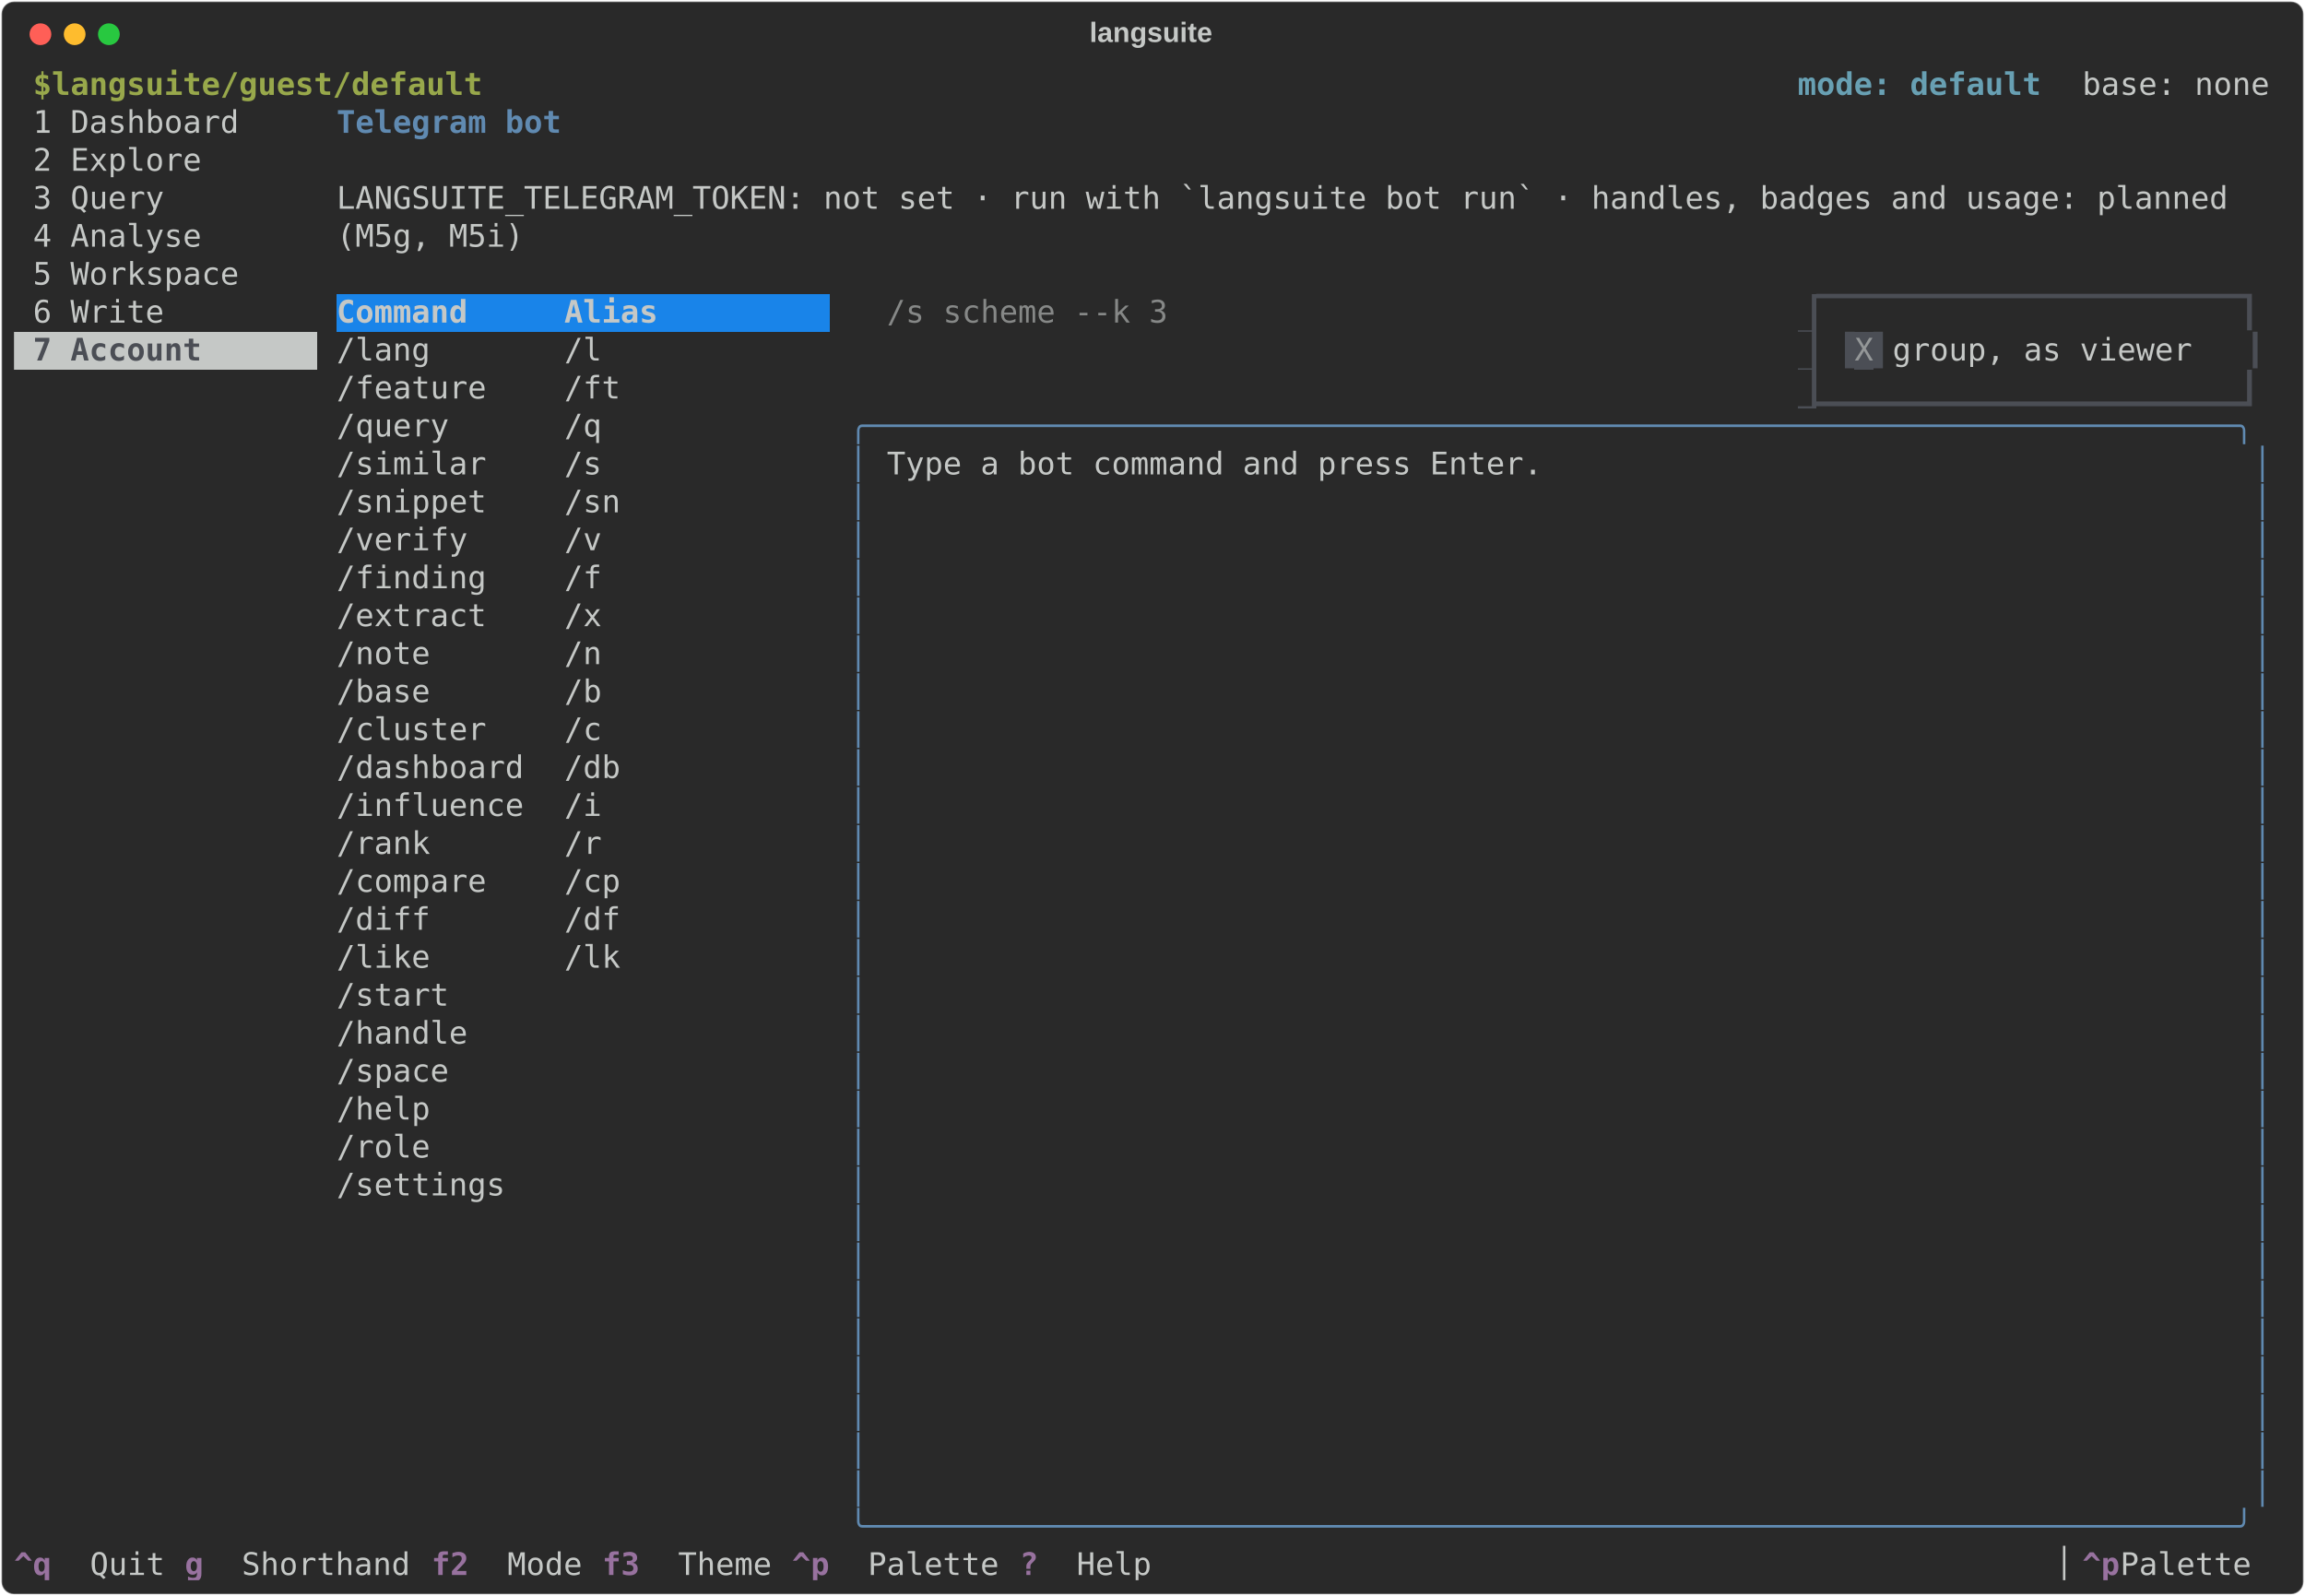
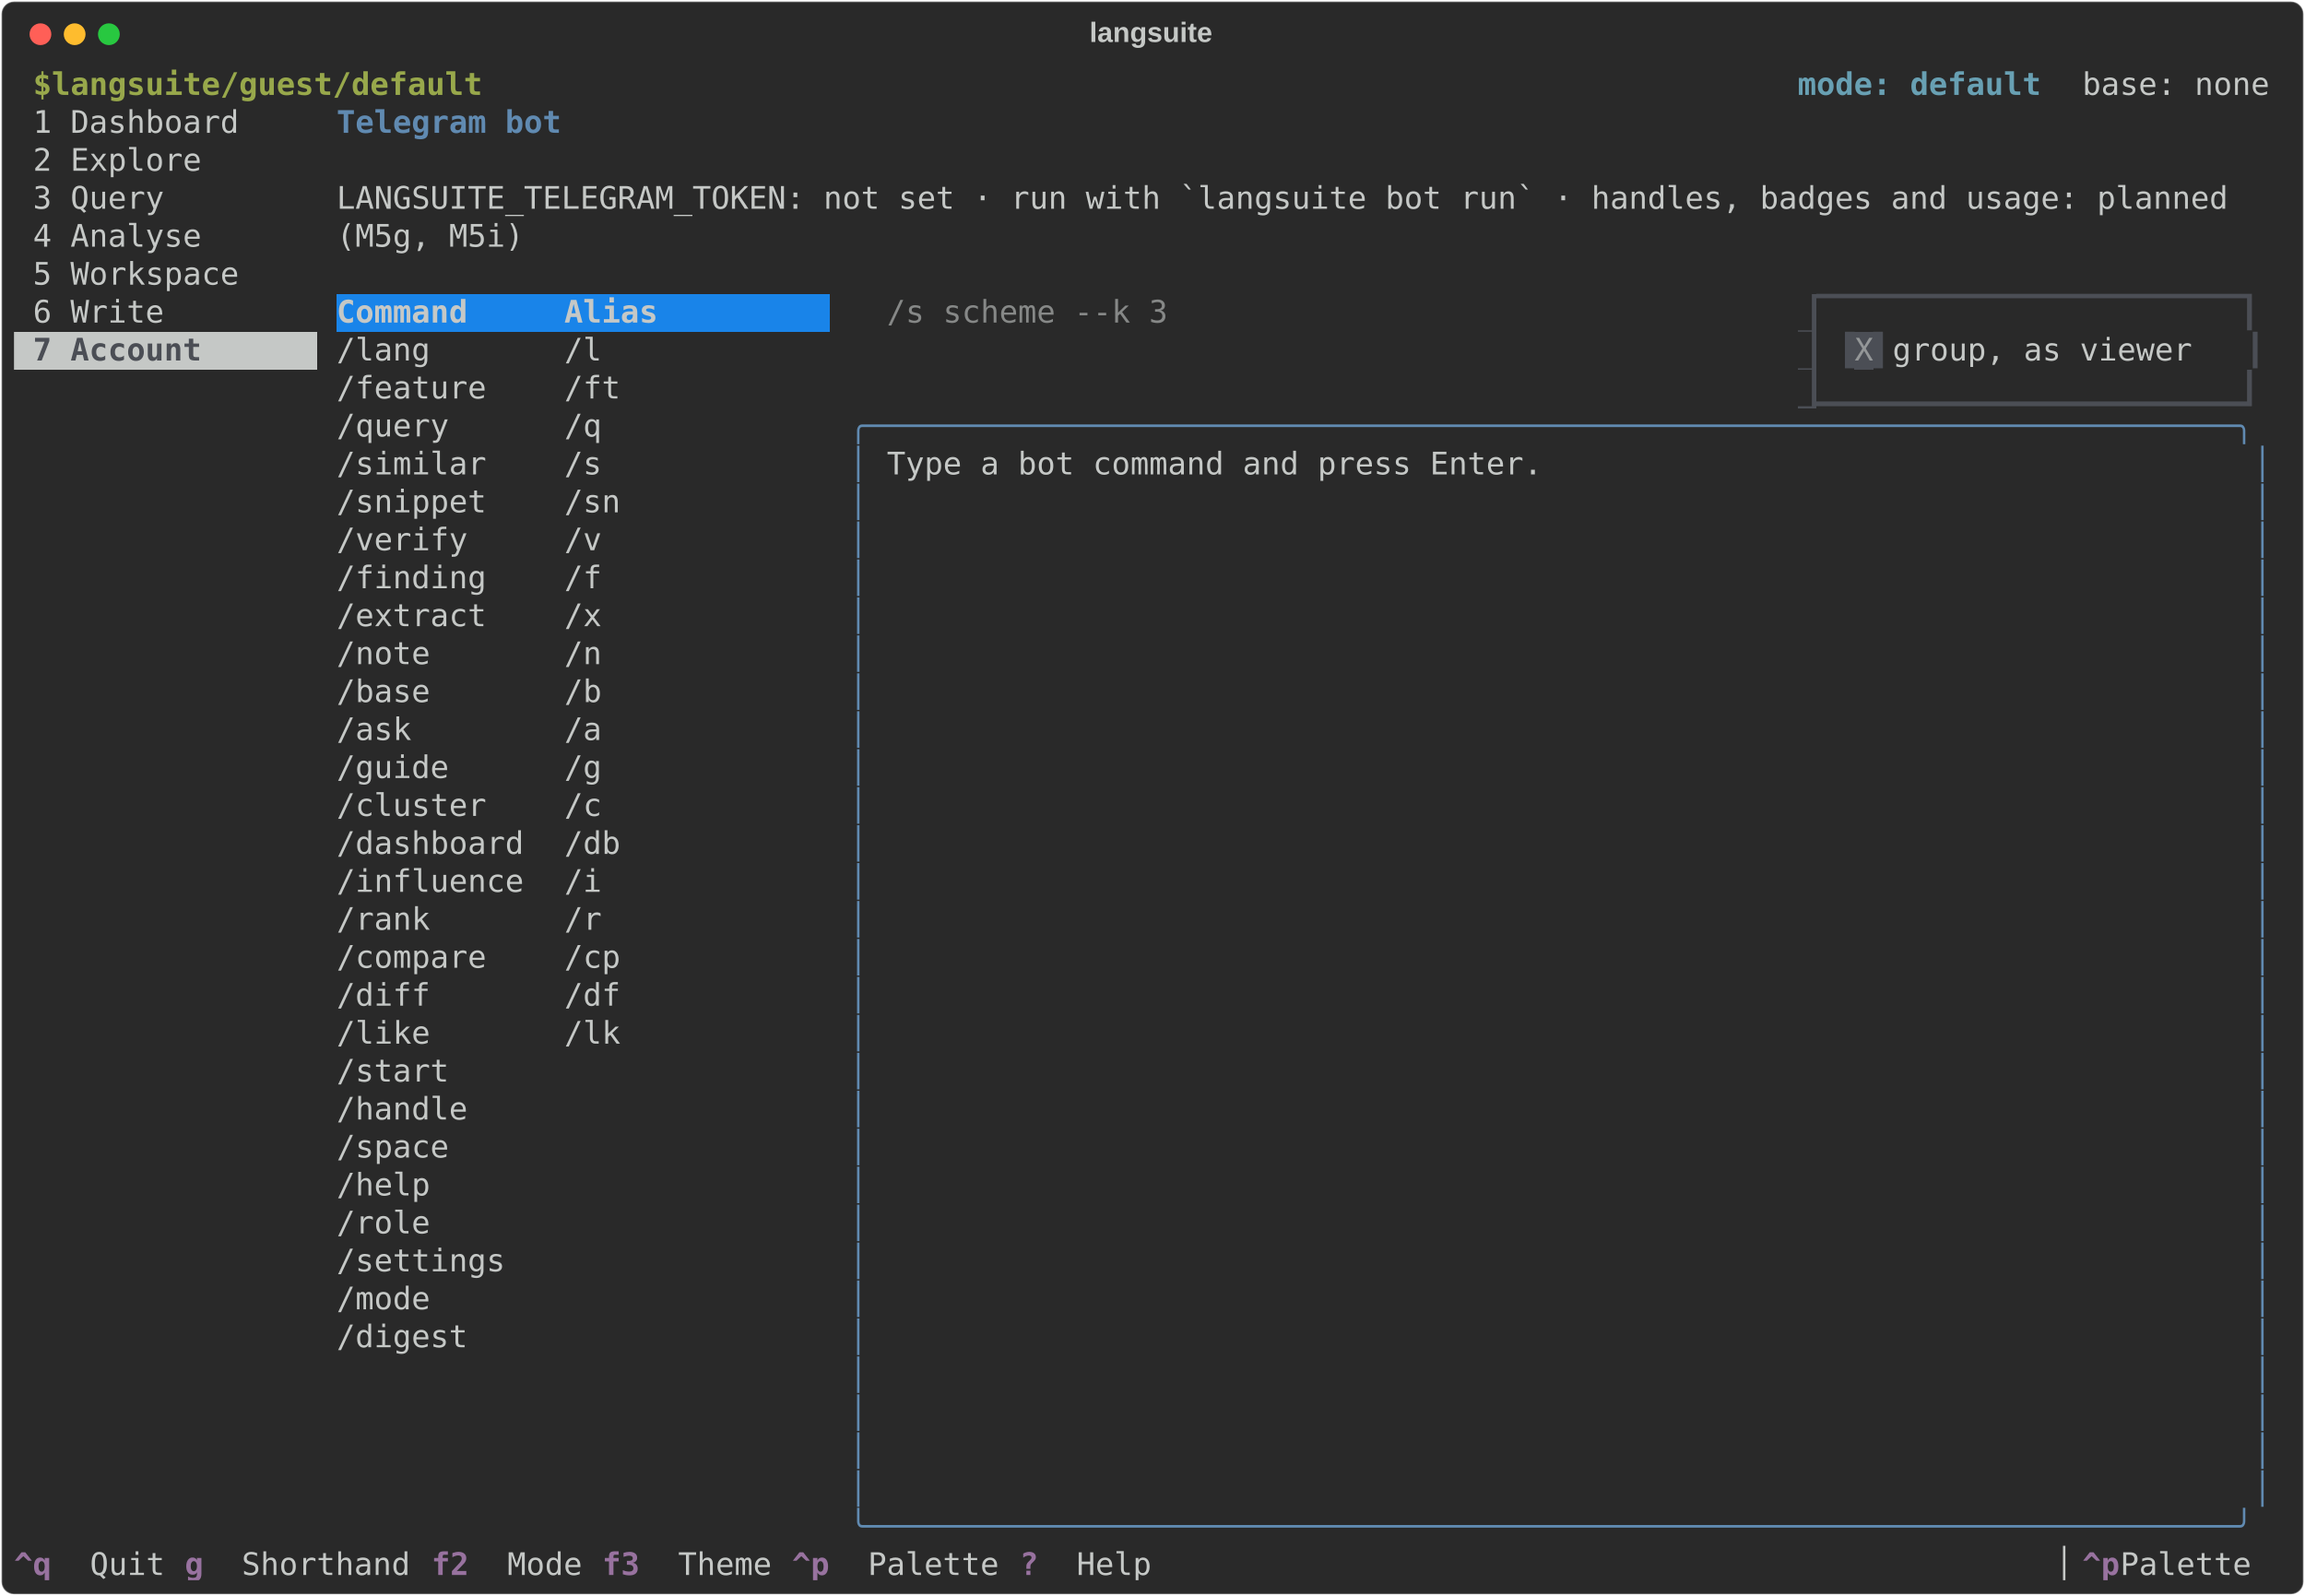
<svg xmlns="http://www.w3.org/2000/svg" class="rich-terminal" viewBox="0 0 1482 1026.0">
  <style>

    @font-face {
        font-family: "Fira Code";
        src: local("FiraCode-Regular"),
                url("https://cdnjs.cloudflare.com/ajax/libs/firacode/6.2.0/woff2/FiraCode-Regular.woff2") format("woff2"),
                url("https://cdnjs.cloudflare.com/ajax/libs/firacode/6.2.0/woff/FiraCode-Regular.woff") format("woff");
        font-style: normal;
        font-weight: 400;
    }
    @font-face {
        font-family: "Fira Code";
        src: local("FiraCode-Bold"),
                url("https://cdnjs.cloudflare.com/ajax/libs/firacode/6.2.0/woff2/FiraCode-Bold.woff2") format("woff2"),
                url("https://cdnjs.cloudflare.com/ajax/libs/firacode/6.2.0/woff/FiraCode-Bold.woff") format("woff");
        font-style: bold;
        font-weight: 700;
    }

    .terminal-matrix {
        font-family: Fira Code, monospace;
        font-size: 20px;
        line-height: 24.4px;
        font-variant-east-asian: full-width;
    }

    .terminal-title {
        font-size: 18px;
        font-weight: bold;
        font-family: arial;
    }

    .terminal-r1 { fill: #c5c8c6 }
.terminal-r2 { fill: #98a84b;font-weight: bold }
.terminal-r3 { fill: #68a0b3;font-weight: bold }
.terminal-r4 { fill: #608ab1;font-weight: bold }
.terminal-r5 { fill: #c5c8c6;font-weight: bold }
.terminal-r6 { fill: #868887 }
.terminal-r7 { fill: #292929 }
.terminal-r8 { fill: #4b4e55 }
.terminal-r9 { fill: #4b4e55;font-weight: bold }
.terminal-r10 { fill: #949798 }
.terminal-r11 { fill: #608ab1 }
.terminal-r12 { fill: #98729f;font-weight: bold }
    </style>
  <defs>
    <clipPath id="terminal-clip-terminal">
      <rect x="0" y="0" width="1463.0" height="975.0" />
    </clipPath>
    <clipPath id="terminal-line-0">
      <rect x="0" y="1.5" width="1464" height="24.65" />
    </clipPath>
    <clipPath id="terminal-line-1">
      <rect x="0" y="25.9" width="1464" height="24.65" />
    </clipPath>
    <clipPath id="terminal-line-2">
      <rect x="0" y="50.3" width="1464" height="24.65" />
    </clipPath>
    <clipPath id="terminal-line-3">
      <rect x="0" y="74.7" width="1464" height="24.65" />
    </clipPath>
    <clipPath id="terminal-line-4">
      <rect x="0" y="99.1" width="1464" height="24.65" />
    </clipPath>
    <clipPath id="terminal-line-5">
      <rect x="0" y="123.5" width="1464" height="24.65" />
    </clipPath>
    <clipPath id="terminal-line-6">
      <rect x="0" y="147.9" width="1464" height="24.65" />
    </clipPath>
    <clipPath id="terminal-line-7">
      <rect x="0" y="172.3" width="1464" height="24.65" />
    </clipPath>
    <clipPath id="terminal-line-8">
      <rect x="0" y="196.7" width="1464" height="24.65" />
    </clipPath>
    <clipPath id="terminal-line-9">
      <rect x="0" y="221.1" width="1464" height="24.65" />
    </clipPath>
    <clipPath id="terminal-line-10">
      <rect x="0" y="245.5" width="1464" height="24.65" />
    </clipPath>
    <clipPath id="terminal-line-11">
      <rect x="0" y="269.9" width="1464" height="24.65" />
    </clipPath>
    <clipPath id="terminal-line-12">
      <rect x="0" y="294.3" width="1464" height="24.65" />
    </clipPath>
    <clipPath id="terminal-line-13">
      <rect x="0" y="318.7" width="1464" height="24.65" />
    </clipPath>
    <clipPath id="terminal-line-14">
      <rect x="0" y="343.1" width="1464" height="24.65" />
    </clipPath>
    <clipPath id="terminal-line-15">
      <rect x="0" y="367.5" width="1464" height="24.65" />
    </clipPath>
    <clipPath id="terminal-line-16">
      <rect x="0" y="391.9" width="1464" height="24.65" />
    </clipPath>
    <clipPath id="terminal-line-17">
      <rect x="0" y="416.3" width="1464" height="24.65" />
    </clipPath>
    <clipPath id="terminal-line-18">
      <rect x="0" y="440.7" width="1464" height="24.65" />
    </clipPath>
    <clipPath id="terminal-line-19">
      <rect x="0" y="465.1" width="1464" height="24.65" />
    </clipPath>
    <clipPath id="terminal-line-20">
      <rect x="0" y="489.5" width="1464" height="24.65" />
    </clipPath>
    <clipPath id="terminal-line-21">
      <rect x="0" y="513.9" width="1464" height="24.65" />
    </clipPath>
    <clipPath id="terminal-line-22">
      <rect x="0" y="538.3" width="1464" height="24.65" />
    </clipPath>
    <clipPath id="terminal-line-23">
      <rect x="0" y="562.7" width="1464" height="24.65" />
    </clipPath>
    <clipPath id="terminal-line-24">
      <rect x="0" y="587.1" width="1464" height="24.65" />
    </clipPath>
    <clipPath id="terminal-line-25">
      <rect x="0" y="611.5" width="1464" height="24.65" />
    </clipPath>
    <clipPath id="terminal-line-26">
      <rect x="0" y="635.9" width="1464" height="24.65" />
    </clipPath>
    <clipPath id="terminal-line-27">
      <rect x="0" y="660.3" width="1464" height="24.65" />
    </clipPath>
    <clipPath id="terminal-line-28">
      <rect x="0" y="684.7" width="1464" height="24.65" />
    </clipPath>
    <clipPath id="terminal-line-29">
      <rect x="0" y="709.1" width="1464" height="24.65" />
    </clipPath>
    <clipPath id="terminal-line-30">
      <rect x="0" y="733.5" width="1464" height="24.65" />
    </clipPath>
    <clipPath id="terminal-line-31">
      <rect x="0" y="757.9" width="1464" height="24.65" />
    </clipPath>
    <clipPath id="terminal-line-32">
      <rect x="0" y="782.3" width="1464" height="24.65" />
    </clipPath>
    <clipPath id="terminal-line-33">
      <rect x="0" y="806.7" width="1464" height="24.65" />
    </clipPath>
    <clipPath id="terminal-line-34">
      <rect x="0" y="831.1" width="1464" height="24.65" />
    </clipPath>
    <clipPath id="terminal-line-35">
      <rect x="0" y="855.5" width="1464" height="24.65" />
    </clipPath>
    <clipPath id="terminal-line-36">
      <rect x="0" y="879.9" width="1464" height="24.65" />
    </clipPath>
    <clipPath id="terminal-line-37">
      <rect x="0" y="904.3" width="1464" height="24.65" />
    </clipPath>
    <clipPath id="terminal-line-38">
      <rect x="0" y="928.7" width="1464" height="24.65" />
    </clipPath>
  </defs>
  <rect fill="#292929" stroke="rgba(255,255,255,0.35)" stroke-width="1" x="1" y="1" width="1480" height="1024" rx="8" />
  <text class="terminal-title" fill="#c5c8c6" text-anchor="middle" x="740" y="27">langsuite</text>
  <g transform="translate(26,22)">
    <circle cx="0" cy="0" r="7" fill="#ff5f57" />
    <circle cx="22" cy="0" r="7" fill="#febc2e" />
    <circle cx="44" cy="0" r="7" fill="#28c840" />
  </g>
  <g transform="translate(9, 41)" clip-path="url(#terminal-clip-terminal)">
    <rect fill="#1984e9" x="207.4" y="147.9" width="146.4" height="24.65" shape-rendering="crispEdges" />
    <rect fill="#1984e9" x="353.8" y="147.9" width="85.4" height="24.65" shape-rendering="crispEdges" />
    <rect fill="#1984e9" x="439.2" y="147.9" width="85.4" height="24.65" shape-rendering="crispEdges" />
    <rect fill="#4b4e55" x="1146.8" y="147.9" width="12.2" height="24.65" shape-rendering="crispEdges" />
    <rect fill="#c5c8c6" x="0" y="172.3" width="12.2" height="24.65" shape-rendering="crispEdges" />
    <rect fill="#c5c8c6" x="12.2" y="172.3" width="109.8" height="24.65" shape-rendering="crispEdges" />
    <rect fill="#c5c8c6" x="122" y="172.3" width="73.2" height="24.65" shape-rendering="crispEdges" />
    <rect fill="#4b4e55" x="1146.8" y="172.3" width="12.2" height="24.65" shape-rendering="crispEdges" />
    <rect fill="#4b4e55" x="1183.4" y="172.3" width="12.2" height="24.65" shape-rendering="crispEdges" />
    <rect fill="#4b4e55" x="1146.8" y="196.7" width="12.2" height="24.65" shape-rendering="crispEdges" />
    <g class="terminal-matrix">
      <text class="terminal-r2" x="12.2" y="20" textLength="292.8" clip-path="url(#terminal-line-0)">$langsuite/guest/default</text>
      <text class="terminal-r3" x="1146.8" y="20" textLength="158.6" clip-path="url(#terminal-line-0)">mode: default</text>
      <text class="terminal-r1" x="1329.8" y="20" textLength="122" clip-path="url(#terminal-line-0)">base: none</text>
      <text class="terminal-r1" x="1464" y="20" textLength="12.2" clip-path="url(#terminal-line-0)">
</text>
      <text class="terminal-r1" x="12.2" y="44.4" textLength="134.2" clip-path="url(#terminal-line-1)">1 Dashboard</text>
      <text class="terminal-r4" x="207.4" y="44.4" textLength="146.4" clip-path="url(#terminal-line-1)">Telegram bot</text>
      <text class="terminal-r1" x="1464" y="44.4" textLength="12.2" clip-path="url(#terminal-line-1)">
</text>
      <text class="terminal-r1" x="12.2" y="68.8" textLength="109.8" clip-path="url(#terminal-line-2)">2 Explore</text>
      <text class="terminal-r1" x="1464" y="68.8" textLength="12.2" clip-path="url(#terminal-line-2)">
</text>
      <text class="terminal-r1" x="12.2" y="93.2" textLength="85.4" clip-path="url(#terminal-line-3)">3 Query</text>
      <text class="terminal-r1" x="207.4" y="93.2" textLength="1232.2" clip-path="url(#terminal-line-3)">LANGSUITE_TELEGRAM_TOKEN: not set · run with `langsuite bot run` · handles, badges and usage: planned</text>
      <text class="terminal-r1" x="1464" y="93.2" textLength="12.2" clip-path="url(#terminal-line-3)">
</text>
      <text class="terminal-r1" x="12.2" y="117.6" textLength="109.8" clip-path="url(#terminal-line-4)">4 Analyse</text>
      <text class="terminal-r1" x="207.4" y="117.6" textLength="122" clip-path="url(#terminal-line-4)">(M5g, M5i)</text>
      <text class="terminal-r1" x="1464" y="117.6" textLength="12.2" clip-path="url(#terminal-line-4)">
</text>
      <text class="terminal-r1" x="12.2" y="142" textLength="134.2" clip-path="url(#terminal-line-5)">5 Workspace</text>
      <text class="terminal-r1" x="1464" y="142" textLength="12.2" clip-path="url(#terminal-line-5)">
</text>
      <text class="terminal-r1" x="12.2" y="166.4" textLength="85.4" clip-path="url(#terminal-line-6)">6 Write</text>
      <text class="terminal-r5" x="207.4" y="166.4" textLength="146.4" clip-path="url(#terminal-line-6)"> Command    </text>
      <text class="terminal-r5" x="353.8" y="166.4" textLength="85.4" clip-path="url(#terminal-line-6)"> Alias </text>
      <text class="terminal-r6" x="561.2" y="166.4" textLength="183" clip-path="url(#terminal-line-6)">/s scheme --k 3</text>
      <text class="terminal-r7" x="1146.8" y="166.4" textLength="12.2" clip-path="url(#terminal-line-6)">▊</text>
      <text class="terminal-r8" x="1159" y="166.4" textLength="292.8" clip-path="url(#terminal-line-6)">▔▔▔▔▔▔▔▔▔▔▔▔▔▔▔▔▔▔▔▔▔▔▔▎</text>
      <text class="terminal-r1" x="1464" y="166.4" textLength="12.2" clip-path="url(#terminal-line-6)">
</text>
      <text class="terminal-r9" x="12.2" y="190.8" textLength="109.8" clip-path="url(#terminal-line-7)">7 Account</text>
      <text class="terminal-r1" x="207.4" y="190.8" textLength="146.4" clip-path="url(#terminal-line-7)"> /lang      </text>
      <text class="terminal-r1" x="353.8" y="190.8" textLength="85.4" clip-path="url(#terminal-line-7)"> /l    </text>
      <text class="terminal-r7" x="1146.8" y="190.8" textLength="12.2" clip-path="url(#terminal-line-7)">▊</text>
      <text class="terminal-r8" x="1171.2" y="190.8" textLength="12.2" clip-path="url(#terminal-line-7)">▐</text>
      <text class="terminal-r10" x="1183.4" y="190.8" textLength="12.2" clip-path="url(#terminal-line-7)">X</text>
      <text class="terminal-r8" x="1195.6" y="190.8" textLength="12.2" clip-path="url(#terminal-line-7)">▌</text>
      <text class="terminal-r1" x="1207.8" y="190.8" textLength="219.6" clip-path="url(#terminal-line-7)"> group, as viewer </text>
      <text class="terminal-r8" x="1439.6" y="190.8" textLength="12.2" clip-path="url(#terminal-line-7)">▎</text>
      <text class="terminal-r1" x="1464" y="190.8" textLength="12.2" clip-path="url(#terminal-line-7)">
</text>
      <text class="terminal-r1" x="207.4" y="215.2" textLength="146.4" clip-path="url(#terminal-line-8)"> /feature   </text>
      <text class="terminal-r1" x="353.8" y="215.2" textLength="85.4" clip-path="url(#terminal-line-8)"> /ft   </text>
      <text class="terminal-r7" x="1146.8" y="215.2" textLength="12.2" clip-path="url(#terminal-line-8)">▊</text>
      <text class="terminal-r8" x="1159" y="215.2" textLength="292.8" clip-path="url(#terminal-line-8)">▁▁▁▁▁▁▁▁▁▁▁▁▁▁▁▁▁▁▁▁▁▁▁▎</text>
      <text class="terminal-r1" x="1464" y="215.2" textLength="12.2" clip-path="url(#terminal-line-8)">
</text>
      <text class="terminal-r1" x="207.4" y="239.6" textLength="146.4" clip-path="url(#terminal-line-9)"> /query     </text>
      <text class="terminal-r1" x="353.8" y="239.6" textLength="85.4" clip-path="url(#terminal-line-9)"> /q    </text>
      <text class="terminal-r11" x="536.8" y="239.6" textLength="915" clip-path="url(#terminal-line-9)">╭─────────────────────────────────────────────────────────────────────────╮</text>
      <text class="terminal-r1" x="1464" y="239.6" textLength="12.2" clip-path="url(#terminal-line-9)">
</text>
      <text class="terminal-r1" x="207.4" y="264" textLength="146.4" clip-path="url(#terminal-line-10)"> /similar   </text>
      <text class="terminal-r1" x="353.8" y="264" textLength="85.4" clip-path="url(#terminal-line-10)"> /s    </text>
      <text class="terminal-r11" x="536.8" y="264" textLength="12.2" clip-path="url(#terminal-line-10)">│</text>
      <text class="terminal-r1" x="561.2" y="264" textLength="427" clip-path="url(#terminal-line-10)">Type a bot command and press Enter.</text>
      <text class="terminal-r11" x="1439.6" y="264" textLength="12.2" clip-path="url(#terminal-line-10)">│</text>
      <text class="terminal-r1" x="1464" y="264" textLength="12.2" clip-path="url(#terminal-line-10)">
</text>
      <text class="terminal-r1" x="207.4" y="288.4" textLength="146.4" clip-path="url(#terminal-line-11)"> /snippet   </text>
      <text class="terminal-r1" x="353.8" y="288.4" textLength="85.4" clip-path="url(#terminal-line-11)"> /sn   </text>
      <text class="terminal-r11" x="536.8" y="288.4" textLength="12.2" clip-path="url(#terminal-line-11)">│</text>
      <text class="terminal-r11" x="1439.6" y="288.4" textLength="12.2" clip-path="url(#terminal-line-11)">│</text>
      <text class="terminal-r1" x="1464" y="288.4" textLength="12.2" clip-path="url(#terminal-line-11)">
</text>
      <text class="terminal-r1" x="207.4" y="312.8" textLength="146.4" clip-path="url(#terminal-line-12)"> /verify    </text>
      <text class="terminal-r1" x="353.8" y="312.8" textLength="85.4" clip-path="url(#terminal-line-12)"> /v    </text>
      <text class="terminal-r11" x="536.8" y="312.8" textLength="12.2" clip-path="url(#terminal-line-12)">│</text>
      <text class="terminal-r11" x="1439.6" y="312.8" textLength="12.2" clip-path="url(#terminal-line-12)">│</text>
      <text class="terminal-r1" x="1464" y="312.8" textLength="12.2" clip-path="url(#terminal-line-12)">
</text>
      <text class="terminal-r1" x="207.4" y="337.2" textLength="146.4" clip-path="url(#terminal-line-13)"> /finding   </text>
      <text class="terminal-r1" x="353.8" y="337.2" textLength="85.4" clip-path="url(#terminal-line-13)"> /f    </text>
      <text class="terminal-r11" x="536.8" y="337.2" textLength="12.2" clip-path="url(#terminal-line-13)">│</text>
      <text class="terminal-r11" x="1439.6" y="337.2" textLength="12.2" clip-path="url(#terminal-line-13)">│</text>
      <text class="terminal-r1" x="1464" y="337.2" textLength="12.2" clip-path="url(#terminal-line-13)">
</text>
      <text class="terminal-r1" x="207.4" y="361.6" textLength="146.4" clip-path="url(#terminal-line-14)"> /extract   </text>
      <text class="terminal-r1" x="353.8" y="361.6" textLength="85.4" clip-path="url(#terminal-line-14)"> /x    </text>
      <text class="terminal-r11" x="536.8" y="361.6" textLength="12.2" clip-path="url(#terminal-line-14)">│</text>
      <text class="terminal-r11" x="1439.6" y="361.6" textLength="12.2" clip-path="url(#terminal-line-14)">│</text>
      <text class="terminal-r1" x="1464" y="361.6" textLength="12.2" clip-path="url(#terminal-line-14)">
</text>
      <text class="terminal-r1" x="207.4" y="386" textLength="146.4" clip-path="url(#terminal-line-15)"> /note      </text>
      <text class="terminal-r1" x="353.8" y="386" textLength="85.4" clip-path="url(#terminal-line-15)"> /n    </text>
      <text class="terminal-r11" x="536.8" y="386" textLength="12.2" clip-path="url(#terminal-line-15)">│</text>
      <text class="terminal-r11" x="1439.6" y="386" textLength="12.2" clip-path="url(#terminal-line-15)">│</text>
      <text class="terminal-r1" x="1464" y="386" textLength="12.2" clip-path="url(#terminal-line-15)">
</text>
      <text class="terminal-r1" x="207.4" y="410.4" textLength="146.4" clip-path="url(#terminal-line-16)"> /base      </text>
      <text class="terminal-r1" x="353.8" y="410.4" textLength="85.4" clip-path="url(#terminal-line-16)"> /b    </text>
      <text class="terminal-r11" x="536.8" y="410.4" textLength="12.2" clip-path="url(#terminal-line-16)">│</text>
      <text class="terminal-r11" x="1439.6" y="410.4" textLength="12.2" clip-path="url(#terminal-line-16)">│</text>
      <text class="terminal-r1" x="1464" y="410.4" textLength="12.2" clip-path="url(#terminal-line-16)">
</text>
-       <text class="terminal-r1" x="207.4" y="434.8" textLength="146.4" clip-path="url(#terminal-line-17)"> /cluster   </text>
-       <text class="terminal-r1" x="353.8" y="434.8" textLength="85.4" clip-path="url(#terminal-line-17)"> /c    </text>
+       <text class="terminal-r1" x="207.4" y="434.8" textLength="146.4" clip-path="url(#terminal-line-17)"> /ask       </text>
+       <text class="terminal-r1" x="353.8" y="434.8" textLength="85.4" clip-path="url(#terminal-line-17)"> /a    </text>
      <text class="terminal-r11" x="536.8" y="434.8" textLength="12.2" clip-path="url(#terminal-line-17)">│</text>
      <text class="terminal-r11" x="1439.6" y="434.8" textLength="12.2" clip-path="url(#terminal-line-17)">│</text>
      <text class="terminal-r1" x="1464" y="434.8" textLength="12.2" clip-path="url(#terminal-line-17)">
</text>
-       <text class="terminal-r1" x="207.4" y="459.2" textLength="146.4" clip-path="url(#terminal-line-18)"> /dashboard </text>
-       <text class="terminal-r1" x="353.8" y="459.2" textLength="85.4" clip-path="url(#terminal-line-18)"> /db   </text>
+       <text class="terminal-r1" x="207.4" y="459.2" textLength="146.4" clip-path="url(#terminal-line-18)"> /guide     </text>
+       <text class="terminal-r1" x="353.8" y="459.2" textLength="85.4" clip-path="url(#terminal-line-18)"> /g    </text>
      <text class="terminal-r11" x="536.8" y="459.2" textLength="12.2" clip-path="url(#terminal-line-18)">│</text>
      <text class="terminal-r11" x="1439.6" y="459.2" textLength="12.2" clip-path="url(#terminal-line-18)">│</text>
      <text class="terminal-r1" x="1464" y="459.2" textLength="12.2" clip-path="url(#terminal-line-18)">
</text>
-       <text class="terminal-r1" x="207.4" y="483.6" textLength="146.4" clip-path="url(#terminal-line-19)"> /influence </text>
-       <text class="terminal-r1" x="353.8" y="483.6" textLength="85.4" clip-path="url(#terminal-line-19)"> /i    </text>
+       <text class="terminal-r1" x="207.4" y="483.6" textLength="146.4" clip-path="url(#terminal-line-19)"> /cluster   </text>
+       <text class="terminal-r1" x="353.8" y="483.6" textLength="85.4" clip-path="url(#terminal-line-19)"> /c    </text>
      <text class="terminal-r11" x="536.8" y="483.6" textLength="12.2" clip-path="url(#terminal-line-19)">│</text>
      <text class="terminal-r11" x="1439.6" y="483.6" textLength="12.2" clip-path="url(#terminal-line-19)">│</text>
      <text class="terminal-r1" x="1464" y="483.6" textLength="12.2" clip-path="url(#terminal-line-19)">
</text>
-       <text class="terminal-r1" x="207.4" y="508" textLength="146.4" clip-path="url(#terminal-line-20)"> /rank      </text>
-       <text class="terminal-r1" x="353.8" y="508" textLength="85.4" clip-path="url(#terminal-line-20)"> /r    </text>
+       <text class="terminal-r1" x="207.4" y="508" textLength="146.4" clip-path="url(#terminal-line-20)"> /dashboard </text>
+       <text class="terminal-r1" x="353.8" y="508" textLength="85.4" clip-path="url(#terminal-line-20)"> /db   </text>
      <text class="terminal-r11" x="536.8" y="508" textLength="12.2" clip-path="url(#terminal-line-20)">│</text>
      <text class="terminal-r11" x="1439.6" y="508" textLength="12.2" clip-path="url(#terminal-line-20)">│</text>
      <text class="terminal-r1" x="1464" y="508" textLength="12.2" clip-path="url(#terminal-line-20)">
</text>
-       <text class="terminal-r1" x="207.4" y="532.4" textLength="146.4" clip-path="url(#terminal-line-21)"> /compare   </text>
-       <text class="terminal-r1" x="353.8" y="532.4" textLength="85.4" clip-path="url(#terminal-line-21)"> /cp   </text>
+       <text class="terminal-r1" x="207.4" y="532.4" textLength="146.4" clip-path="url(#terminal-line-21)"> /influence </text>
+       <text class="terminal-r1" x="353.8" y="532.4" textLength="85.4" clip-path="url(#terminal-line-21)"> /i    </text>
      <text class="terminal-r11" x="536.8" y="532.4" textLength="12.2" clip-path="url(#terminal-line-21)">│</text>
      <text class="terminal-r11" x="1439.6" y="532.4" textLength="12.2" clip-path="url(#terminal-line-21)">│</text>
      <text class="terminal-r1" x="1464" y="532.4" textLength="12.2" clip-path="url(#terminal-line-21)">
</text>
-       <text class="terminal-r1" x="207.4" y="556.8" textLength="146.4" clip-path="url(#terminal-line-22)"> /diff      </text>
-       <text class="terminal-r1" x="353.8" y="556.8" textLength="85.4" clip-path="url(#terminal-line-22)"> /df   </text>
+       <text class="terminal-r1" x="207.4" y="556.8" textLength="146.4" clip-path="url(#terminal-line-22)"> /rank      </text>
+       <text class="terminal-r1" x="353.8" y="556.8" textLength="85.4" clip-path="url(#terminal-line-22)"> /r    </text>
      <text class="terminal-r11" x="536.8" y="556.8" textLength="12.2" clip-path="url(#terminal-line-22)">│</text>
      <text class="terminal-r11" x="1439.6" y="556.8" textLength="12.2" clip-path="url(#terminal-line-22)">│</text>
      <text class="terminal-r1" x="1464" y="556.8" textLength="12.2" clip-path="url(#terminal-line-22)">
</text>
-       <text class="terminal-r1" x="207.4" y="581.2" textLength="146.4" clip-path="url(#terminal-line-23)"> /like      </text>
-       <text class="terminal-r1" x="353.8" y="581.2" textLength="85.4" clip-path="url(#terminal-line-23)"> /lk   </text>
+       <text class="terminal-r1" x="207.4" y="581.2" textLength="146.4" clip-path="url(#terminal-line-23)"> /compare   </text>
+       <text class="terminal-r1" x="353.8" y="581.2" textLength="85.4" clip-path="url(#terminal-line-23)"> /cp   </text>
      <text class="terminal-r11" x="536.8" y="581.2" textLength="12.2" clip-path="url(#terminal-line-23)">│</text>
      <text class="terminal-r11" x="1439.6" y="581.2" textLength="12.2" clip-path="url(#terminal-line-23)">│</text>
      <text class="terminal-r1" x="1464" y="581.2" textLength="12.2" clip-path="url(#terminal-line-23)">
</text>
-       <text class="terminal-r1" x="207.4" y="605.6" textLength="146.4" clip-path="url(#terminal-line-24)"> /start     </text>
+       <text class="terminal-r1" x="207.4" y="605.6" textLength="146.4" clip-path="url(#terminal-line-24)"> /diff      </text>
+       <text class="terminal-r1" x="353.8" y="605.6" textLength="85.4" clip-path="url(#terminal-line-24)"> /df   </text>
      <text class="terminal-r11" x="536.8" y="605.6" textLength="12.2" clip-path="url(#terminal-line-24)">│</text>
      <text class="terminal-r11" x="1439.6" y="605.6" textLength="12.2" clip-path="url(#terminal-line-24)">│</text>
      <text class="terminal-r1" x="1464" y="605.6" textLength="12.2" clip-path="url(#terminal-line-24)">
</text>
-       <text class="terminal-r1" x="207.4" y="630" textLength="146.4" clip-path="url(#terminal-line-25)"> /handle    </text>
+       <text class="terminal-r1" x="207.4" y="630" textLength="146.4" clip-path="url(#terminal-line-25)"> /like      </text>
+       <text class="terminal-r1" x="353.8" y="630" textLength="85.4" clip-path="url(#terminal-line-25)"> /lk   </text>
      <text class="terminal-r11" x="536.8" y="630" textLength="12.2" clip-path="url(#terminal-line-25)">│</text>
      <text class="terminal-r11" x="1439.6" y="630" textLength="12.2" clip-path="url(#terminal-line-25)">│</text>
      <text class="terminal-r1" x="1464" y="630" textLength="12.2" clip-path="url(#terminal-line-25)">
</text>
-       <text class="terminal-r1" x="207.4" y="654.4" textLength="146.4" clip-path="url(#terminal-line-26)"> /space     </text>
+       <text class="terminal-r1" x="207.4" y="654.4" textLength="146.4" clip-path="url(#terminal-line-26)"> /start     </text>
      <text class="terminal-r11" x="536.8" y="654.4" textLength="12.2" clip-path="url(#terminal-line-26)">│</text>
      <text class="terminal-r11" x="1439.6" y="654.4" textLength="12.2" clip-path="url(#terminal-line-26)">│</text>
      <text class="terminal-r1" x="1464" y="654.4" textLength="12.2" clip-path="url(#terminal-line-26)">
</text>
-       <text class="terminal-r1" x="207.4" y="678.8" textLength="146.4" clip-path="url(#terminal-line-27)"> /help      </text>
+       <text class="terminal-r1" x="207.4" y="678.8" textLength="146.4" clip-path="url(#terminal-line-27)"> /handle    </text>
      <text class="terminal-r11" x="536.8" y="678.8" textLength="12.2" clip-path="url(#terminal-line-27)">│</text>
      <text class="terminal-r11" x="1439.6" y="678.8" textLength="12.2" clip-path="url(#terminal-line-27)">│</text>
      <text class="terminal-r1" x="1464" y="678.8" textLength="12.2" clip-path="url(#terminal-line-27)">
</text>
-       <text class="terminal-r1" x="207.4" y="703.2" textLength="146.4" clip-path="url(#terminal-line-28)"> /role      </text>
+       <text class="terminal-r1" x="207.4" y="703.2" textLength="146.4" clip-path="url(#terminal-line-28)"> /space     </text>
      <text class="terminal-r11" x="536.8" y="703.2" textLength="12.2" clip-path="url(#terminal-line-28)">│</text>
      <text class="terminal-r11" x="1439.6" y="703.2" textLength="12.2" clip-path="url(#terminal-line-28)">│</text>
      <text class="terminal-r1" x="1464" y="703.2" textLength="12.2" clip-path="url(#terminal-line-28)">
</text>
-       <text class="terminal-r1" x="207.4" y="727.6" textLength="146.4" clip-path="url(#terminal-line-29)"> /settings  </text>
+       <text class="terminal-r1" x="207.4" y="727.6" textLength="146.4" clip-path="url(#terminal-line-29)"> /help      </text>
      <text class="terminal-r11" x="536.8" y="727.6" textLength="12.2" clip-path="url(#terminal-line-29)">│</text>
      <text class="terminal-r11" x="1439.6" y="727.6" textLength="12.2" clip-path="url(#terminal-line-29)">│</text>
      <text class="terminal-r1" x="1464" y="727.6" textLength="12.2" clip-path="url(#terminal-line-29)">
</text>
+       <text class="terminal-r1" x="207.4" y="752" textLength="146.4" clip-path="url(#terminal-line-30)"> /role      </text>
      <text class="terminal-r11" x="536.8" y="752" textLength="12.2" clip-path="url(#terminal-line-30)">│</text>
      <text class="terminal-r11" x="1439.6" y="752" textLength="12.2" clip-path="url(#terminal-line-30)">│</text>
      <text class="terminal-r1" x="1464" y="752" textLength="12.2" clip-path="url(#terminal-line-30)">
</text>
+       <text class="terminal-r1" x="207.4" y="776.4" textLength="146.4" clip-path="url(#terminal-line-31)"> /settings  </text>
      <text class="terminal-r11" x="536.8" y="776.4" textLength="12.2" clip-path="url(#terminal-line-31)">│</text>
      <text class="terminal-r11" x="1439.6" y="776.4" textLength="12.2" clip-path="url(#terminal-line-31)">│</text>
      <text class="terminal-r1" x="1464" y="776.4" textLength="12.2" clip-path="url(#terminal-line-31)">
</text>
+       <text class="terminal-r1" x="207.4" y="800.8" textLength="146.4" clip-path="url(#terminal-line-32)"> /mode      </text>
      <text class="terminal-r11" x="536.8" y="800.8" textLength="12.2" clip-path="url(#terminal-line-32)">│</text>
      <text class="terminal-r11" x="1439.6" y="800.8" textLength="12.2" clip-path="url(#terminal-line-32)">│</text>
      <text class="terminal-r1" x="1464" y="800.8" textLength="12.2" clip-path="url(#terminal-line-32)">
</text>
+       <text class="terminal-r1" x="207.4" y="825.2" textLength="146.4" clip-path="url(#terminal-line-33)"> /digest    </text>
      <text class="terminal-r11" x="536.8" y="825.2" textLength="12.2" clip-path="url(#terminal-line-33)">│</text>
      <text class="terminal-r11" x="1439.6" y="825.2" textLength="12.2" clip-path="url(#terminal-line-33)">│</text>
      <text class="terminal-r1" x="1464" y="825.2" textLength="12.2" clip-path="url(#terminal-line-33)">
</text>
      <text class="terminal-r11" x="536.8" y="849.6" textLength="12.2" clip-path="url(#terminal-line-34)">│</text>
      <text class="terminal-r11" x="1439.6" y="849.6" textLength="12.2" clip-path="url(#terminal-line-34)">│</text>
      <text class="terminal-r1" x="1464" y="849.6" textLength="12.2" clip-path="url(#terminal-line-34)">
</text>
      <text class="terminal-r11" x="536.8" y="874" textLength="12.2" clip-path="url(#terminal-line-35)">│</text>
      <text class="terminal-r11" x="1439.6" y="874" textLength="12.2" clip-path="url(#terminal-line-35)">│</text>
      <text class="terminal-r1" x="1464" y="874" textLength="12.2" clip-path="url(#terminal-line-35)">
</text>
      <text class="terminal-r11" x="536.8" y="898.4" textLength="12.2" clip-path="url(#terminal-line-36)">│</text>
      <text class="terminal-r11" x="1439.6" y="898.4" textLength="12.2" clip-path="url(#terminal-line-36)">│</text>
      <text class="terminal-r1" x="1464" y="898.4" textLength="12.2" clip-path="url(#terminal-line-36)">
</text>
      <text class="terminal-r11" x="536.8" y="922.8" textLength="12.2" clip-path="url(#terminal-line-37)">│</text>
      <text class="terminal-r11" x="1439.6" y="922.8" textLength="12.2" clip-path="url(#terminal-line-37)">│</text>
      <text class="terminal-r1" x="1464" y="922.8" textLength="12.2" clip-path="url(#terminal-line-37)">
</text>
      <text class="terminal-r11" x="536.8" y="947.2" textLength="915" clip-path="url(#terminal-line-38)">╰─────────────────────────────────────────────────────────────────────────╯</text>
      <text class="terminal-r1" x="1464" y="947.2" textLength="12.2" clip-path="url(#terminal-line-38)">
</text>
      <text class="terminal-r12" x="0" y="971.6" textLength="48.8" clip-path="url(#terminal-line-39)"> ^q </text>
      <text class="terminal-r1" x="48.8" y="971.6" textLength="61" clip-path="url(#terminal-line-39)">Quit </text>
      <text class="terminal-r12" x="109.8" y="971.6" textLength="36.6" clip-path="url(#terminal-line-39)"> g </text>
      <text class="terminal-r1" x="146.4" y="971.6" textLength="122" clip-path="url(#terminal-line-39)">Shorthand </text>
      <text class="terminal-r12" x="268.4" y="971.6" textLength="48.8" clip-path="url(#terminal-line-39)"> f2 </text>
      <text class="terminal-r1" x="317.2" y="971.6" textLength="61" clip-path="url(#terminal-line-39)">Mode </text>
      <text class="terminal-r12" x="378.2" y="971.6" textLength="48.8" clip-path="url(#terminal-line-39)"> f3 </text>
      <text class="terminal-r1" x="427" y="971.6" textLength="73.2" clip-path="url(#terminal-line-39)">Theme </text>
      <text class="terminal-r12" x="500.2" y="971.6" textLength="48.8" clip-path="url(#terminal-line-39)"> ^p </text>
      <text class="terminal-r1" x="549" y="971.6" textLength="97.6" clip-path="url(#terminal-line-39)">Palette </text>
      <text class="terminal-r12" x="646.6" y="971.6" textLength="36.6" clip-path="url(#terminal-line-39)"> ? </text>
      <text class="terminal-r1" x="683.2" y="971.6" textLength="61" clip-path="url(#terminal-line-39)">Help </text>
      <text class="terminal-r1" x="1317.6" y="971.6" textLength="12.2" clip-path="url(#terminal-line-39)">▏</text>
      <text class="terminal-r12" x="1329.8" y="971.6" textLength="24.4" clip-path="url(#terminal-line-39)">^p</text>
      <text class="terminal-r1" x="1354.2" y="971.6" textLength="97.6" clip-path="url(#terminal-line-39)"> Palette</text>
    </g>
  </g>
</svg>
